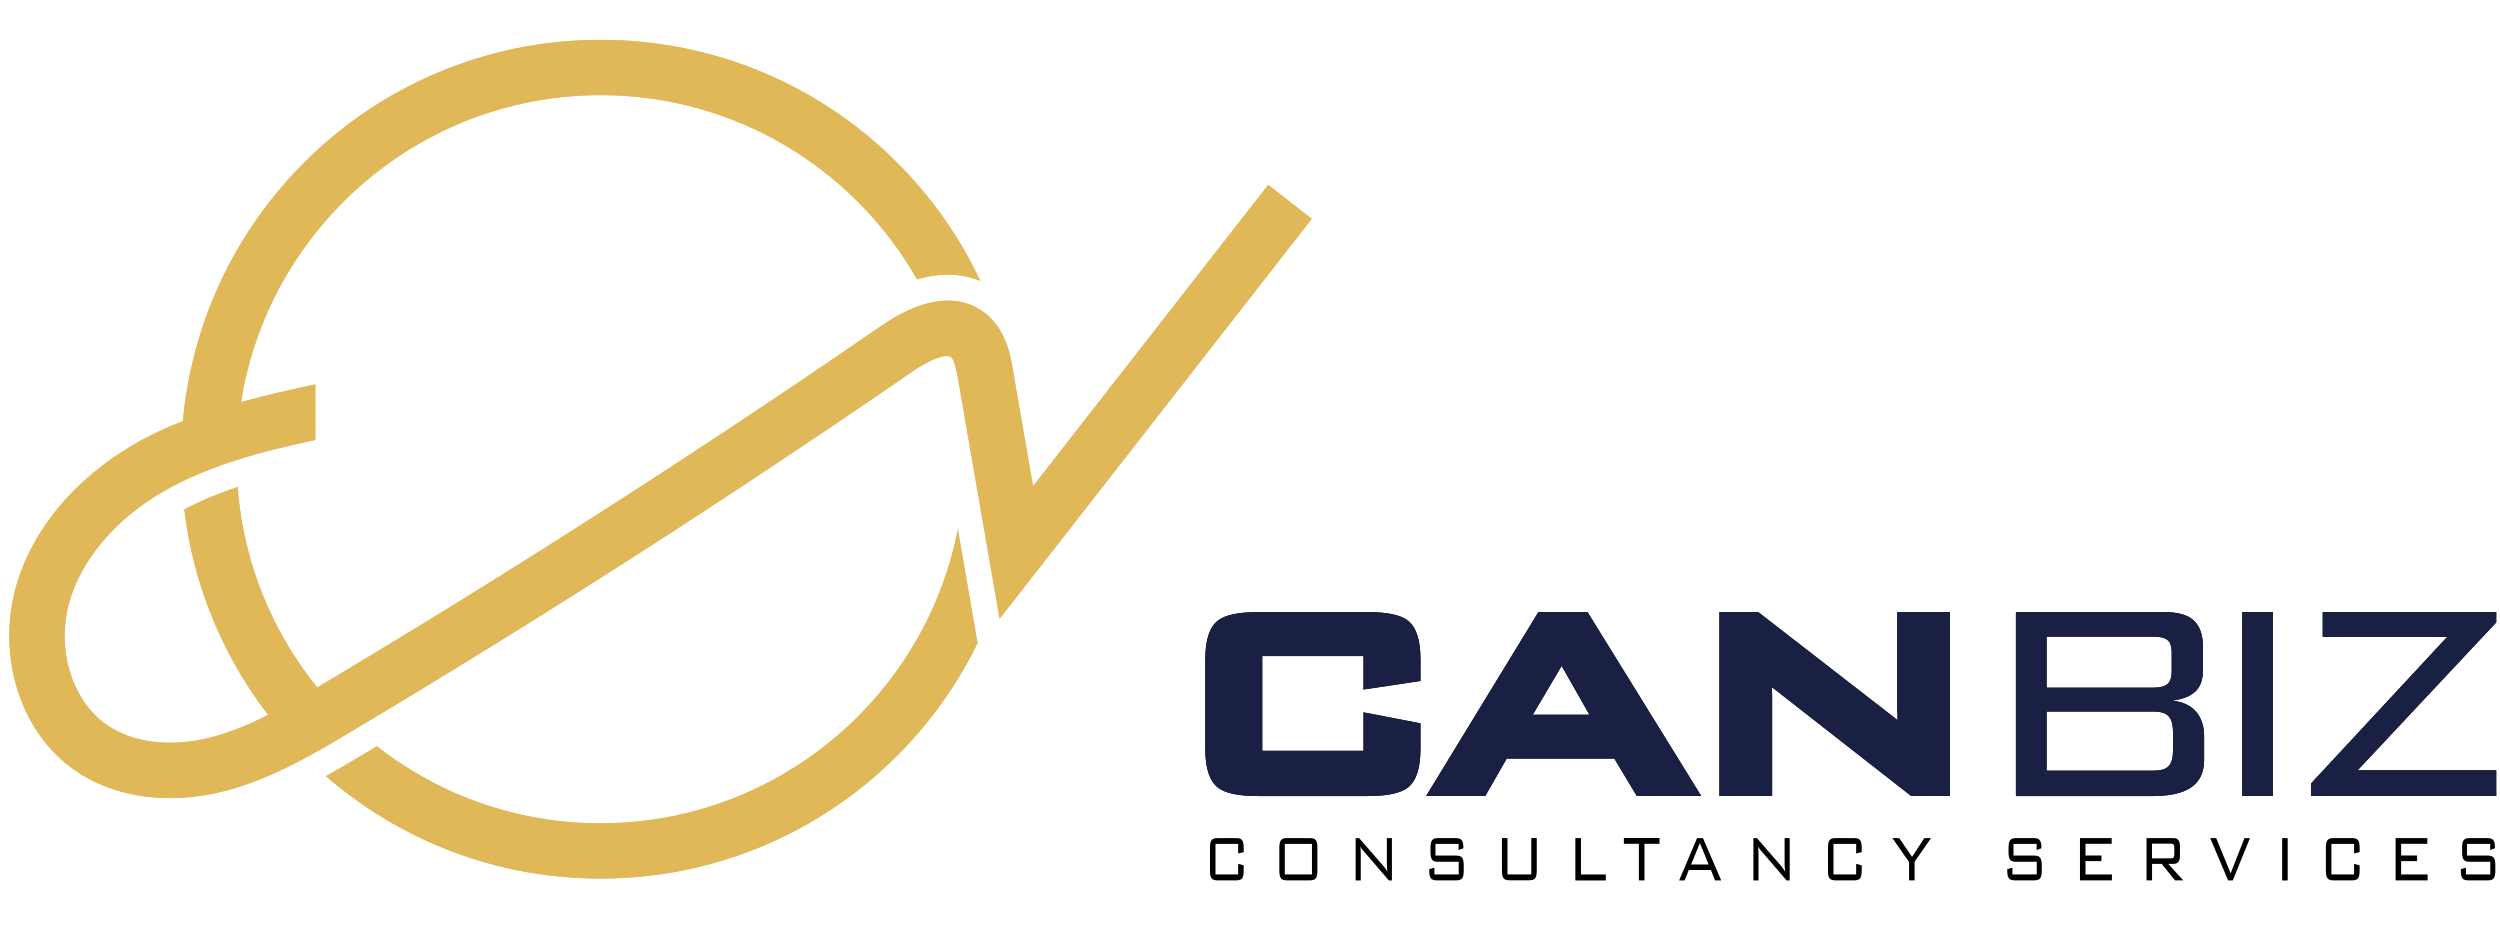
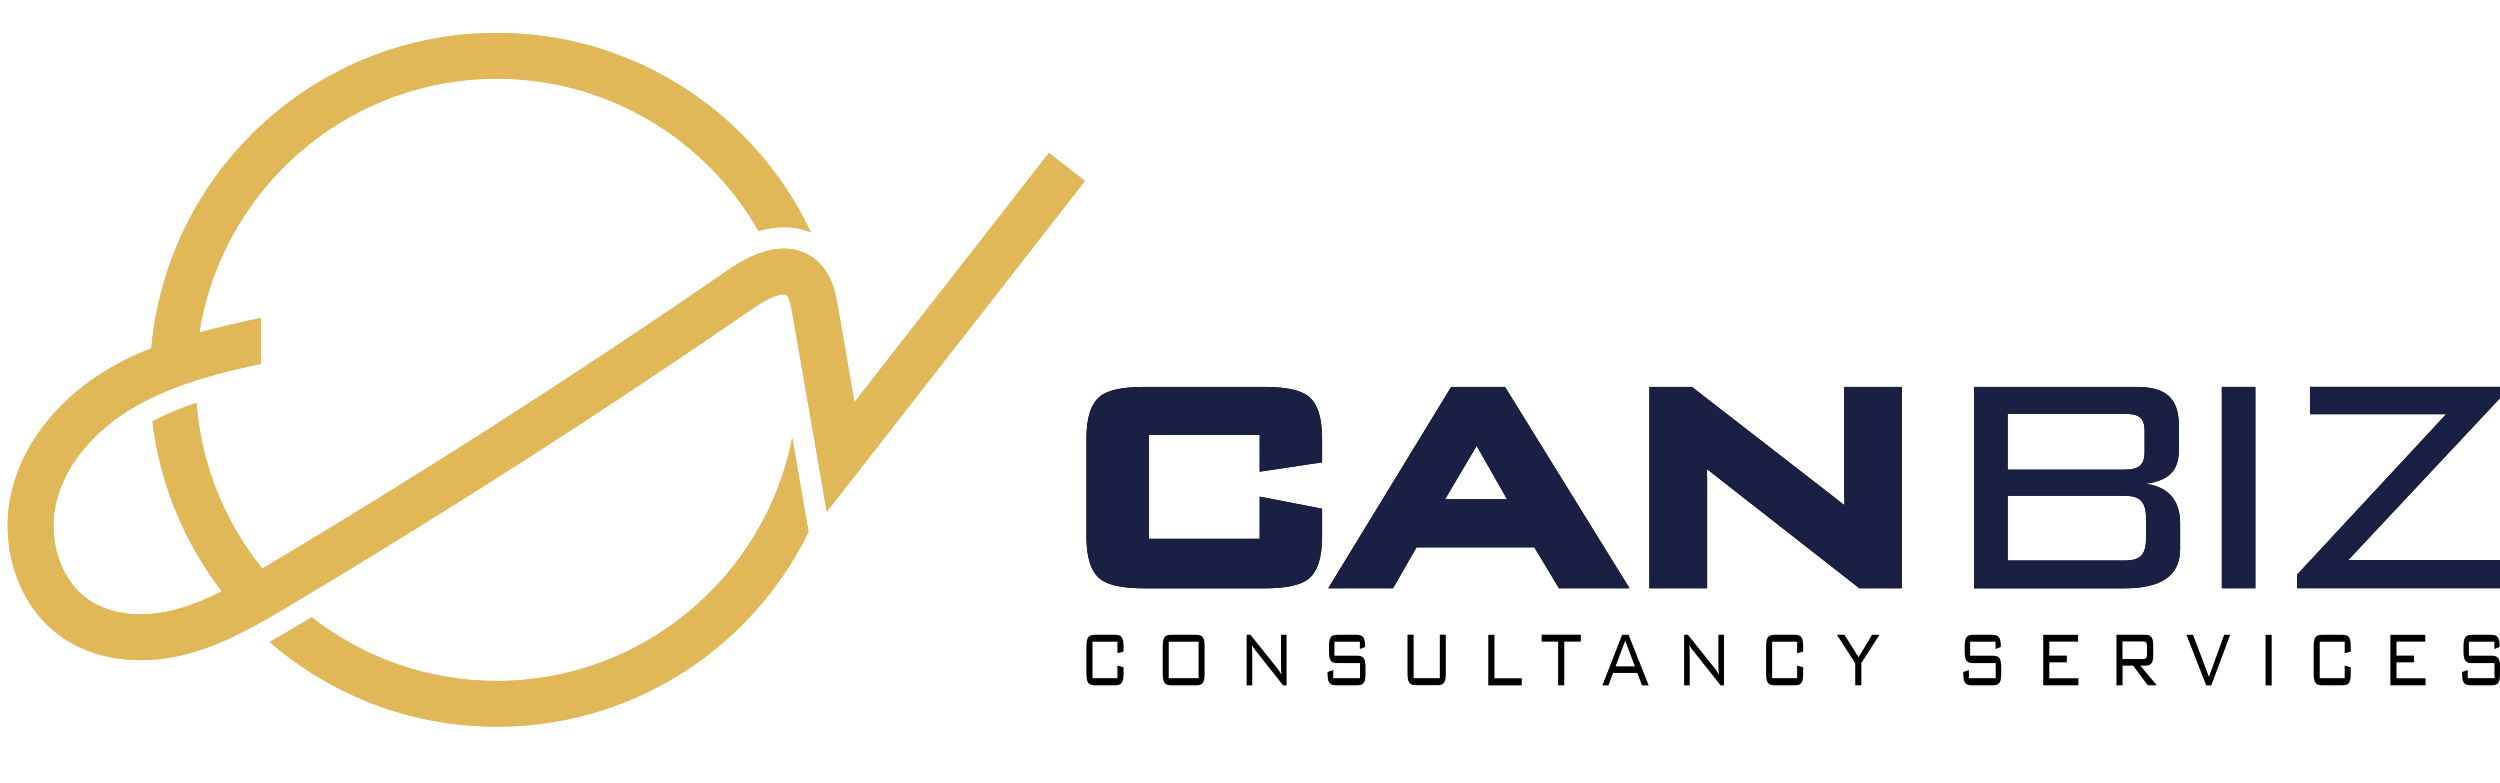
- <svg xmlns="http://www.w3.org/2000/svg" width="531" height="201" viewBox="0 0 531 201" fill="none">
+ <svg xmlns="http://www.w3.org/2000/svg" width="642" height="201" viewBox="0 0 642 201" fill="none">
  <path fill-rule="evenodd" clip-rule="evenodd" d="M278.62 46.49L212.31 131.45L211.58 127.21L203.49 80.53C203.26 79.22 202.79 76.5 202 75.85C201.94 75.8 201.85 75.75 201.75 75.71C200.78 75.37 198.1 75.94 193.76 78.94C155.38 105.38 115.64 130.89 75.61 154.78C75.08 155.1 74.55 155.41 74.02 155.73C71.25 157.38 68.22 159.19 64.98 160.93C59.67 163.79 53.8 166.48 47.57 168.06C43.7 169.04 39.85 169.52 36.13 169.52C28.71 169.52 21.8 167.6 16.27 163.87C10.34 159.87 5.99 153.84 3.68 146.42C1.55 139.57 1.4 132.01 3.25 125.13C6.56 112.84 15.55 101.9 28.56 94.32C31.73 92.47 35.21 90.86 38.84 89.44C39.02 87.38 39.28 85.33 39.61 83.29C40.74 76.28 42.7 69.45 45.49 62.86C49.98 52.25 56.4 42.73 64.58 34.55C72.76 26.37 82.28 19.95 92.89 15.46C103.88 10.81 115.54 8.46 127.57 8.46C139.6 8.46 151.26 10.82 162.25 15.46C172.86 19.95 182.39 26.37 190.56 34.55C197.91 41.9 203.84 50.34 208.22 59.67C206.05 58.79 203.71 58.34 201.28 58.34C199.19 58.34 197.02 58.67 194.79 59.33C181.47 35.98 156.33 20.21 127.57 20.21C91.17 20.21 60.57 45.49 52.39 79.41C51.91 81.38 51.51 83.38 51.2 85.4C56.66 83.89 62.08 82.68 66.98 81.64V93.45C61.44 94.63 55.77 95.96 50.25 97.72C46.26 98.99 42.35 100.48 38.63 102.3C37.23 102.98 35.86 103.71 34.52 104.49C24.36 110.41 17.11 119.05 14.65 128.19C11.96 138.17 15.42 149.07 22.88 154.1C28.41 157.83 36.36 158.75 44.7 156.64C48.91 155.57 53.02 153.84 56.96 151.85C55.83 150.38 54.74 148.88 53.71 147.35C50.51 142.6 47.76 137.55 45.51 132.22C42.25 124.51 40.12 116.47 39.14 108.21C42.71 106.31 46.53 104.74 50.48 103.43C51.54 117.54 56.41 130.61 64.06 141.6C65.11 143.11 66.21 144.58 67.37 146.01C67.59 145.88 67.81 145.75 68.03 145.62C108.38 121.58 148.45 95.88 187.12 69.25C191.05 66.54 194.47 65.02 197.42 64.32C203.07 62.98 207 64.66 209.57 66.79C210.72 67.75 211.62 68.84 212.33 69.98C214.17 72.95 214.75 76.28 215.14 78.53L219.42 103.26L269.37 39.26L278.66 46.51L278.62 46.49Z" fill="#E1C58D" />
  <path d="M203.45 112.42C196.49 147.96 165.11 174.87 127.56 174.87C109.66 174.87 93.17 168.76 80.05 158.51C78.98 159.15 77.9 159.79 76.83 160.43C74.47 161.84 71.93 163.35 69.22 164.85C76.29 170.99 84.23 175.94 92.88 179.61C103.87 184.26 115.53 186.61 127.56 186.61C139.59 186.61 151.25 184.25 162.24 179.61C172.85 175.12 182.38 168.7 190.55 160.52C197.59 153.48 203.32 145.45 207.64 136.59L203.45 112.42Z" fill="#E1C58D" />
  <path fill-rule="evenodd" clip-rule="evenodd" d="M278.62 46.49L212.31 131.45L211.58 127.21L203.49 80.53C203.26 79.22 202.79 76.5 202 75.85C201.94 75.8 201.85 75.75 201.75 75.71C200.78 75.37 198.1 75.94 193.76 78.94C155.38 105.38 115.64 130.89 75.61 154.78C75.08 155.1 74.55 155.41 74.02 155.73C71.25 157.38 68.22 159.19 64.98 160.93C59.67 163.79 53.8 166.48 47.57 168.06C43.7 169.04 39.85 169.52 36.13 169.52C28.71 169.52 21.8 167.6 16.27 163.87C10.34 159.87 5.99 153.84 3.68 146.42C1.55 139.57 1.4 132.01 3.25 125.13C6.56 112.84 15.55 101.9 28.56 94.32C31.73 92.47 35.21 90.86 38.84 89.44C39.02 87.38 39.28 85.33 39.61 83.29C40.74 76.28 42.7 69.45 45.49 62.86C49.98 52.25 56.4 42.73 64.58 34.55C72.76 26.37 82.28 19.95 92.89 15.46C103.88 10.81 115.54 8.46 127.57 8.46C139.6 8.46 151.26 10.82 162.25 15.46C172.86 19.95 182.39 26.37 190.56 34.55C197.91 41.9 203.84 50.34 208.22 59.67C206.05 58.79 203.71 58.34 201.28 58.34C199.19 58.34 197.02 58.67 194.79 59.33C181.47 35.98 156.33 20.21 127.57 20.21C91.17 20.21 60.57 45.49 52.39 79.41C51.91 81.38 51.51 83.38 51.2 85.4C56.66 83.89 62.08 82.68 66.98 81.64V93.45C61.44 94.63 55.77 95.96 50.25 97.72C46.26 98.99 42.35 100.48 38.63 102.3C37.23 102.98 35.86 103.71 34.52 104.49C24.36 110.41 17.11 119.05 14.65 128.19C11.96 138.17 15.42 149.07 22.88 154.1C28.41 157.83 36.36 158.75 44.7 156.64C48.91 155.57 53.02 153.84 56.96 151.85C55.83 150.38 54.74 148.88 53.71 147.35C50.51 142.6 47.76 137.55 45.51 132.22C42.25 124.51 40.12 116.47 39.14 108.21C42.71 106.31 46.53 104.74 50.48 103.43C51.54 117.54 56.41 130.61 64.06 141.6C65.11 143.11 66.21 144.58 67.37 146.01C67.59 145.88 67.81 145.75 68.03 145.62C108.38 121.58 148.45 95.88 187.12 69.25C191.05 66.54 194.47 65.02 197.42 64.32C203.07 62.98 207 64.66 209.57 66.79C210.72 67.75 211.62 68.84 212.33 69.98C214.17 72.95 214.75 76.28 215.14 78.53L219.42 103.26L269.37 39.26L278.66 46.51L278.62 46.49Z" fill="#E1B858" />
  <path fill-rule="evenodd" clip-rule="evenodd" d="M203.45 112.42C196.49 147.96 165.11 174.87 127.56 174.87C109.66 174.87 93.17 168.76 80.05 158.51C78.98 159.15 77.9 159.79 76.83 160.43C74.47 161.84 71.93 163.35 69.22 164.85C76.29 170.99 84.23 175.94 92.88 179.61C103.87 184.26 115.53 186.61 127.56 186.61C139.59 186.61 151.25 184.25 162.24 179.61C172.85 175.12 182.38 168.7 190.55 160.52C197.59 153.48 203.32 145.45 207.64 136.59L203.45 112.42Z" fill="#E1B858" />
-   <path d="M258.161 179.234V185.732H262.992V183.49L264.153 183.803V184.863C264.153 186.531 263.789 186.983 262.533 186.983H258.633C257.378 186.983 257 186.513 257 184.863V180.137C257 178.486 257.378 178.017 258.633 178.017H262.533C263.789 178.017 264.153 178.469 264.153 180.137V180.988L262.992 181.266V179.234H258.161Z" fill="#CFCFCE" />
-   <path d="M273.371 178.017H278.189C279.444 178.017 279.808 178.486 279.808 180.137V184.863C279.808 186.513 279.444 186.983 278.189 186.983H273.371C272.129 186.983 271.738 186.531 271.738 184.863V180.137C271.738 178.469 272.129 178.017 273.371 178.017ZM278.661 185.732V179.234H272.885V185.732H278.661Z" fill="#CFCFCE" />
-   <path d="M287.947 178.017H288.675L293.885 184.012C294.128 184.29 294.398 184.672 294.681 185.141C294.573 184.307 294.573 183.577 294.573 182.934V178.017H295.639V187H294.992L289.634 180.763C289.431 180.519 289.161 180.259 288.932 179.755C288.999 180.415 289.013 181.058 289.013 181.718V187H287.947V178.017Z" fill="#CFCFCE" />
-   <path d="M304.884 179.234V181.736H309.271C310.539 181.736 310.89 182.239 310.89 183.855V184.863C310.89 186.513 310.526 186.983 309.271 186.983H305.208C303.953 186.983 303.575 186.513 303.575 184.863V184.62L304.655 184.29V185.732H309.837V183.039H305.465C304.223 183.039 303.845 182.587 303.845 180.919V180.137C303.845 178.469 304.223 178.017 305.465 178.017H309.176C310.337 178.017 310.809 178.434 310.809 179.981V180.172L309.81 180.537V179.234H304.884Z" fill="#CFCFCE" />
-   <path d="M320.175 185.732H325.25V178H326.397V184.846C326.397 186.496 326.033 186.965 324.778 186.965H320.648C319.406 186.965 319.015 186.513 319.015 184.846V178H320.175V185.732Z" fill="#CFCFCE" />
-   <path d="M334.63 178.017H335.791V185.749H341.067V187H334.616V178.017H334.63Z" fill="#CFCFCE" />
-   <path d="M349.26 186.983H348.099V179.216H344.914V178H352.472V179.216H349.273V186.983H349.26Z" fill="#CFCFCE" />
-   <path d="M360.461 178.017H361.703L365.577 187H364.294L363.404 184.793H358.693L357.803 187H356.655L360.461 178.017ZM362.931 183.629L361.055 179.042L359.179 183.629H362.931Z" fill="#CFCFCE" />
-   <path d="M372.433 178.017H373.161L378.371 184.012C378.614 184.29 378.884 184.672 379.167 185.141C379.059 184.307 379.059 183.577 379.059 182.934V178.017H380.125V187H379.478L374.12 180.763C373.917 180.519 373.647 180.259 373.418 179.755C373.485 180.415 373.499 181.058 373.499 181.718V187H372.433V178.017Z" fill="#CFCFCE" />
-   <path d="M389.424 179.234V185.732H394.256V183.49L395.416 183.803V184.863C395.416 186.531 395.052 186.983 393.797 186.983H389.897C388.641 186.983 388.264 186.513 388.264 184.863V180.137C388.264 178.486 388.641 178.017 389.897 178.017H393.797C395.052 178.017 395.416 178.469 395.416 180.137V180.988L394.256 181.266V179.234H389.424Z" fill="#CFCFCE" />
-   <path d="M405.485 183.073L401.949 178.017H403.393L406.119 182.014L408.724 178.017H410.141L406.645 183.039V186.983H405.485V183.073Z" fill="#CFCFCE" />
-   <path d="M427.659 179.234V181.736H432.045C433.314 181.736 433.665 182.239 433.665 183.855V184.863C433.665 186.513 433.3 186.983 432.045 186.983H427.983C426.728 186.983 426.35 186.513 426.35 184.863V184.62L427.429 184.29V185.732H432.612V183.039H428.239C426.997 183.039 426.62 182.587 426.62 180.919V180.137C426.62 178.469 426.997 178.017 428.239 178.017H431.951C433.111 178.017 433.584 178.434 433.584 179.981V180.172L432.585 180.537V179.234H427.659Z" fill="#CFCFCE" />
-   <path d="M441.789 178.017H448.51V179.216H442.95V181.718H446.337V182.9H442.95V185.749H448.564V186.983H441.789V178V178.017Z" fill="#CFCFCE" />
-   <path d="M455.92 178.017H461.548C462.56 178.017 463.019 178.504 463.019 179.755V181.753C463.019 183.004 462.56 183.49 461.548 183.49H460.522L463.707 186.983H461.979L459.145 183.49H457.094V186.983H455.933V178L455.92 178.017ZM457.08 179.181V182.326H461.075C461.588 182.326 461.831 182.17 461.831 181.405V180.102C461.831 179.355 461.588 179.181 461.075 179.181H457.08Z" fill="#CFCFCE" />
-   <path d="M469.456 178.017H470.711L473.789 185.506L476.731 178.017H477.878L474.234 187H473.262L469.456 178.017Z" fill="#CFCFCE" />
-   <path d="M484.734 178.017H485.895V187H484.734V178.017Z" fill="#CFCFCE" />
-   <path d="M495.18 179.234V185.732H500.012V183.49L501.172 183.803V184.863C501.172 186.531 500.808 186.983 499.553 186.983H495.652C494.397 186.983 494.019 186.513 494.019 184.863V180.137C494.019 178.486 494.397 178.017 495.652 178.017H499.553C500.808 178.017 501.172 178.469 501.172 180.137V180.988L500.012 181.266V179.234H495.18Z" fill="#CFCFCE" />
-   <path d="M508.838 178.017H515.559V179.216H509.999V181.718H513.386V182.9H509.999V185.749H515.613V186.983H508.838V178V178.017Z" fill="#CFCFCE" />
-   <path d="M523.994 179.234V181.736H528.381C529.649 181.736 530 182.239 530 183.855V184.863C530 186.513 529.636 186.983 528.381 186.983H524.318C523.063 186.983 522.685 186.513 522.685 184.863V184.62L523.765 184.29V185.732H528.947V183.039H524.575C523.333 183.039 522.955 182.587 522.955 180.919V180.137C522.955 178.469 523.333 178.017 524.575 178.017H528.286C529.447 178.017 529.919 178.434 529.919 179.981V180.172L528.92 180.537V179.234H523.994Z" fill="#CFCFCE" />
-   <path d="M258.161 179.234V185.732H262.992V183.49L264.153 183.803V184.863C264.153 186.531 263.789 186.983 262.533 186.983H258.633C257.378 186.983 257 186.513 257 184.863V180.137C257 178.486 257.378 178.017 258.633 178.017H262.533C263.789 178.017 264.153 178.469 264.153 180.137V180.988L262.992 181.266V179.234H258.161Z" fill="black" />
-   <path d="M273.371 178.017H278.189C279.444 178.017 279.808 178.486 279.808 180.137V184.863C279.808 186.513 279.444 186.983 278.189 186.983H273.371C272.129 186.983 271.738 186.531 271.738 184.863V180.137C271.738 178.469 272.129 178.017 273.371 178.017ZM278.661 185.732V179.234H272.885V185.732H278.661Z" fill="black" />
-   <path d="M287.947 178.017H288.675L293.885 184.012C294.128 184.29 294.398 184.672 294.681 185.141C294.573 184.307 294.573 183.577 294.573 182.934V178.017H295.639V187H294.992L289.634 180.763C289.431 180.519 289.161 180.259 288.932 179.755C288.999 180.415 289.013 181.058 289.013 181.718V187H287.947V178.017Z" fill="black" />
-   <path d="M304.884 179.234V181.736H309.271C310.539 181.736 310.89 182.239 310.89 183.855V184.863C310.89 186.513 310.526 186.983 309.271 186.983H305.208C303.953 186.983 303.575 186.513 303.575 184.863V184.62L304.655 184.29V185.732H309.837V183.039H305.465C304.223 183.039 303.845 182.587 303.845 180.919V180.137C303.845 178.469 304.223 178.017 305.465 178.017H309.176C310.337 178.017 310.809 178.434 310.809 179.981V180.172L309.81 180.537V179.234H304.884Z" fill="black" />
-   <path d="M320.175 185.732H325.25V178H326.397V184.846C326.397 186.496 326.033 186.965 324.778 186.965H320.648C319.406 186.965 319.015 186.513 319.015 184.846V178H320.175V185.732Z" fill="black" />
-   <path d="M334.63 178.017H335.791V185.749H341.067V187H334.616V178.017H334.63Z" fill="black" />
-   <path d="M349.26 186.983H348.099V179.216H344.914V178H352.472V179.216H349.273V186.983H349.26Z" fill="black" />
-   <path d="M360.461 178.017H361.703L365.577 187H364.294L363.404 184.793H358.693L357.803 187H356.655L360.461 178.017ZM362.931 183.629L361.055 179.042L359.179 183.629H362.931Z" fill="black" />
-   <path d="M372.433 178.017H373.161L378.371 184.012C378.614 184.29 378.884 184.672 379.167 185.141C379.059 184.307 379.059 183.577 379.059 182.934V178.017H380.125V187H379.478L374.12 180.763C373.917 180.519 373.647 180.259 373.418 179.755C373.485 180.415 373.499 181.058 373.499 181.718V187H372.433V178.017Z" fill="black" />
-   <path d="M389.424 179.234V185.732H394.256V183.49L395.416 183.803V184.863C395.416 186.531 395.052 186.983 393.797 186.983H389.897C388.641 186.983 388.264 186.513 388.264 184.863V180.137C388.264 178.486 388.641 178.017 389.897 178.017H393.797C395.052 178.017 395.416 178.469 395.416 180.137V180.988L394.256 181.266V179.234H389.424Z" fill="black" />
-   <path d="M405.485 183.073L401.949 178.017H403.393L406.119 182.014L408.724 178.017H410.141L406.645 183.039V186.983H405.485V183.073Z" fill="black" />
-   <path d="M427.659 179.234V181.736H432.045C433.314 181.736 433.665 182.239 433.665 183.855V184.863C433.665 186.513 433.3 186.983 432.045 186.983H427.983C426.728 186.983 426.35 186.513 426.35 184.863V184.62L427.429 184.29V185.732H432.612V183.039H428.239C426.997 183.039 426.62 182.587 426.62 180.919V180.137C426.62 178.469 426.997 178.017 428.239 178.017H431.951C433.111 178.017 433.584 178.434 433.584 179.981V180.172L432.585 180.537V179.234H427.659Z" fill="black" />
-   <path d="M441.789 178.017H448.51V179.216H442.95V181.718H446.337V182.9H442.95V185.749H448.564V186.983H441.789V178V178.017Z" fill="black" />
-   <path d="M455.92 178.017H461.548C462.56 178.017 463.019 178.504 463.019 179.755V181.753C463.019 183.004 462.56 183.49 461.548 183.49H460.522L463.707 186.983H461.979L459.145 183.49H457.094V186.983H455.933V178L455.92 178.017ZM457.08 179.181V182.326H461.075C461.588 182.326 461.831 182.17 461.831 181.405V180.102C461.831 179.355 461.588 179.181 461.075 179.181H457.08Z" fill="black" />
-   <path d="M469.456 178.017H470.711L473.789 185.506L476.731 178.017H477.878L474.234 187H473.262L469.456 178.017Z" fill="black" />
-   <path d="M484.734 178.017H485.895V187H484.734V178.017Z" fill="black" />
-   <path d="M495.18 179.234V185.732H500.012V183.49L501.172 183.803V184.863C501.172 186.531 500.808 186.983 499.553 186.983H495.652C494.397 186.983 494.019 186.513 494.019 184.863V180.137C494.019 178.486 494.397 178.017 495.652 178.017H499.553C500.808 178.017 501.172 178.469 501.172 180.137V180.988L500.012 181.266V179.234H495.18Z" fill="black" />
-   <path d="M508.838 178.017H515.559V179.216H509.999V181.718H513.386V182.9H509.999V185.749H515.613V186.983H508.838V178V178.017Z" fill="black" />
-   <path d="M523.994 179.234V181.736H528.381C529.649 181.736 530 182.239 530 183.855V184.863C530 186.513 529.636 186.983 528.381 186.983H524.318C523.063 186.983 522.685 186.513 522.685 184.863V184.62L523.765 184.29V185.732H528.947V183.039H524.575C523.333 183.039 522.955 182.587 522.955 180.919V180.137C522.955 178.469 523.333 178.017 524.575 178.017H528.286C529.447 178.017 529.919 178.434 529.919 179.981V180.172L528.92 180.537V179.234H523.994Z" fill="black" />
-   <path d="M301.709 159.081C301.709 163.12 300.829 165.846 299.057 167.259C297.546 168.473 294.696 169.08 290.508 169.08H267.201C263.013 169.08 260.163 168.473 258.652 167.259C256.88 165.846 256 163.12 256 159.081V140.012C256 135.972 256.88 133.246 258.652 131.834C260.163 130.62 263.013 130.012 267.201 130.012H290.508C294.696 130.012 297.546 130.62 299.057 131.834C300.829 133.246 301.709 135.972 301.709 140.012V144.633L289.603 146.455V139.342H268.106V159.477H289.603V151.299L301.709 153.641V159.093V159.081Z" fill="#010101" />
-   <path d="M361.357 169.068H347.653L342.883 161.125H320.022L315.475 169.068H302.911L326.75 130.012H337.196L361.345 169.068H361.357ZM337.592 151.807L331.694 141.437L325.561 151.807H337.592Z" fill="#010101" />
-   <path d="M414.179 169.068H405.926L376.784 146.281C376.685 146.232 376.536 146.133 376.325 145.984C376.375 146.591 376.4 147.099 376.4 147.496V169.068H365.199V130.012H373.451L401.379 151.659C401.726 151.956 402.284 152.39 403.039 152.947V151.807C402.99 151.25 402.965 150.853 402.965 150.593V130.012H414.166V169.068H414.179Z" fill="#010101" />
-   <path d="M428.18 130.012H459.665C465.34 130.012 467.917 132.131 467.917 137.583V142.13C467.917 145.389 466.851 148.115 461.412 148.797C465.798 149.329 468.152 151.981 468.152 156.442V161.435C468.152 166.651 464.522 169.08 457.323 169.08H428.18V130.025V130.012ZM461.263 138.636C461.263 135.836 460.049 135.229 457.248 135.229H434.698V146.058H457.248C460.049 146.058 461.263 145.302 461.263 142.576V138.636ZM461.56 155.822C461.56 152.192 460.42 151.126 457.248 151.126H434.698V163.69H457.248C460.507 163.69 461.56 162.624 461.56 159.068V155.81V155.822Z" fill="#010101" />
-   <path d="M476.243 130.012H482.748V169.068H476.243V130.012Z" fill="#010101" />
-   <path d="M490.852 166.416L519.759 135.303H493.342V130H530.204V132.193L500.764 163.603H530.204V169.055H490.852V166.404V166.416Z" fill="#010101" />
-   <path d="M301.709 159.081C301.709 163.12 300.829 165.846 299.057 167.259C297.546 168.473 294.696 169.08 290.508 169.08H267.201C263.013 169.08 260.163 168.473 258.652 167.259C256.88 165.846 256 163.12 256 159.081V140.012C256 135.972 256.88 133.246 258.652 131.834C260.163 130.62 263.013 130.012 267.201 130.012H290.508C294.696 130.012 297.546 130.62 299.057 131.834C300.829 133.246 301.709 135.972 301.709 140.012V144.633L289.603 146.455V139.342H268.106V159.477H289.603V151.299L301.709 153.641V159.093V159.081Z" fill="#1A2044" />
-   <path d="M361.357 169.068H347.653L342.883 161.125H320.022L315.475 169.068H302.911L326.75 130.012H337.196L361.345 169.068H361.357ZM337.592 151.807L331.694 141.437L325.561 151.807H337.592Z" fill="#1A2044" />
-   <path d="M414.179 169.068H405.926L376.784 146.281C376.685 146.232 376.536 146.133 376.325 145.984C376.375 146.591 376.4 147.099 376.4 147.496V169.068H365.199V130.012H373.451L401.379 151.659C401.726 151.956 402.284 152.39 403.039 152.947V151.807C402.99 151.25 402.965 150.853 402.965 150.593V130.012H414.166V169.068H414.179Z" fill="#1A2044" />
-   <path d="M428.18 130.012H459.665C465.34 130.012 467.917 132.131 467.917 137.583V142.13C467.917 145.389 466.851 148.115 461.412 148.797C465.798 149.329 468.152 151.981 468.152 156.442V161.435C468.152 166.651 464.522 169.08 457.323 169.08H428.18V130.025V130.012ZM461.263 138.636C461.263 135.836 460.049 135.229 457.248 135.229H434.698V146.058H457.248C460.049 146.058 461.263 145.302 461.263 142.576V138.636ZM461.56 155.822C461.56 152.192 460.42 151.126 457.248 151.126H434.698V163.69H457.248C460.507 163.69 461.56 162.624 461.56 159.068V155.81V155.822Z" fill="#1A2044" />
-   <path d="M476.243 130.012H482.748V169.068H476.243V130.012Z" fill="#1A2044" />
-   <path d="M490.852 166.416L519.759 135.303H493.342V130H530.204V132.193L500.764 163.603H530.204V169.055H490.852V166.404V166.416Z" fill="#1A2044" />
+   <path d="M280.543 164.782V174.168H286.968V170.93L288.511 171.382V172.913C288.511 175.322 288.027 175.975 286.358 175.975H281.171C279.502 175.975 279 175.297 279 172.913V166.087C279 163.703 279.502 163.025 281.171 163.025H286.358C288.027 163.025 288.511 163.678 288.511 166.087V167.317L286.968 167.718V164.782H280.543Z" fill="#CFCFCE" />
+   <path d="M300.768 163.025H307.174C308.843 163.025 309.328 163.703 309.328 166.087V172.913C309.328 175.297 308.843 175.975 307.174 175.975H300.768C299.117 175.975 298.596 175.322 298.596 172.913V166.087C298.596 163.678 299.117 163.025 300.768 163.025ZM307.802 174.168V164.782H300.122V174.168H307.802Z" fill="#CFCFCE" />
+   <path d="M320.149 163.025H321.118L328.045 171.683C328.368 172.085 328.727 172.637 329.104 173.315C328.96 172.11 328.96 171.056 328.96 170.127V163.025H330.378V176H329.516L322.392 166.99C322.123 166.639 321.764 166.263 321.459 165.535C321.549 166.488 321.567 167.417 321.567 168.371V176H320.149V163.025Z" fill="#CFCFCE" />
+   <path d="M342.67 164.782V168.396H348.503C350.189 168.396 350.656 169.124 350.656 171.458V172.913C350.656 175.297 350.172 175.975 348.503 175.975H343.101C341.432 175.975 340.93 175.297 340.93 172.913V172.562L342.365 172.085V174.168H349.256V170.278H343.442C341.791 170.278 341.289 169.625 341.289 167.216V166.087C341.289 163.678 341.791 163.025 343.442 163.025H348.377C349.92 163.025 350.548 163.627 350.548 165.861V166.137L349.22 166.664V164.782H342.67Z" fill="#CFCFCE" />
+   <path d="M363.003 174.168H369.75V163H371.275V172.888C371.275 175.272 370.791 175.95 369.122 175.95H363.631C361.98 175.95 361.459 175.297 361.459 172.888V163H363.003V174.168Z" fill="#CFCFCE" />
+   <path d="M382.222 163.025H383.765V174.193H390.782V176H382.204V163.025H382.222Z" fill="#CFCFCE" />
+   <path d="M401.675 175.975H400.132V164.757H395.897V163H405.946V164.757H401.693V175.975H401.675Z" fill="#CFCFCE" />
+   <path d="M416.57 163.025H418.221L423.371 176H421.666L420.482 172.813H414.219L413.034 176H411.509L416.57 163.025ZM419.854 171.131L417.359 164.506L414.865 171.131H419.854Z" fill="#CFCFCE" />
+   <path d="M432.487 163.025H433.456L440.383 171.683C440.706 172.085 441.065 172.637 441.442 173.315C441.298 172.11 441.298 171.056 441.298 170.127V163.025H442.716V176H441.855L434.73 166.99C434.461 166.639 434.102 166.263 433.797 165.535C433.887 166.488 433.905 167.417 433.905 168.371V176H432.487V163.025Z" fill="#CFCFCE" />
+   <path d="M455.081 164.782V174.168H461.505V170.93L463.048 171.382V172.913C463.048 175.322 462.564 175.975 460.895 175.975H455.709C454.04 175.975 453.537 175.297 453.537 172.913V166.087C453.537 163.703 454.04 163.025 455.709 163.025H460.895C462.564 163.025 463.048 163.678 463.048 166.087V167.317L461.505 167.718V164.782H455.081Z" fill="#CFCFCE" />
+   <path d="M476.436 170.328L471.734 163.025H473.654L477.279 168.797L480.742 163.025H482.627L477.979 170.278V175.975H476.436V170.328Z" fill="#CFCFCE" />
+   <path d="M505.92 164.782V168.396H511.752C513.439 168.396 513.906 169.124 513.906 171.458V172.913C513.906 175.297 513.421 175.975 511.752 175.975H506.351C504.682 175.975 504.179 175.297 504.179 172.913V172.562L505.615 172.085V174.168H512.506V170.278H506.692C505.041 170.278 504.538 169.625 504.538 167.216V166.087C504.538 163.678 505.041 163.025 506.692 163.025H511.627C513.17 163.025 513.798 163.627 513.798 165.861V166.137L512.47 166.664V164.782H505.92Z" fill="#CFCFCE" />
+   <path d="M524.709 163.025H533.646V164.757H526.252V168.371H530.756V170.077H526.252V174.193H533.717V175.975H524.709V163V163.025Z" fill="#CFCFCE" />
+   <path d="M543.498 163.025H550.981C552.327 163.025 552.937 163.728 552.937 165.535V168.421C552.937 170.228 552.327 170.93 550.981 170.93H549.617L553.852 175.975H551.555L547.787 170.93H545.059V175.975H543.516V163L543.498 163.025ZM545.041 164.707V169.249H550.353C551.035 169.249 551.358 169.023 551.358 167.919V166.037C551.358 164.958 551.035 164.707 550.353 164.707H545.041Z" fill="#CFCFCE" />
+   <path d="M561.497 163.025H563.166L567.257 173.842L571.169 163.025H572.695L567.85 176H566.558L561.497 163.025Z" fill="#CFCFCE" />
+   <path d="M581.811 163.025H583.354V176H581.811V163.025Z" fill="#CFCFCE" />
+   <path d="M595.701 164.782V174.168H602.125V170.93L603.669 171.382V172.913C603.669 175.322 603.184 175.975 601.515 175.975H596.329C594.66 175.975 594.158 175.297 594.158 172.913V166.087C594.158 163.703 594.66 163.025 596.329 163.025H601.515C603.184 163.025 603.669 163.678 603.669 166.087V167.317L602.125 167.718V164.782H595.701Z" fill="#CFCFCE" />
+   <path d="M613.862 163.025H622.799V164.757H615.405V168.371H619.909V170.077H615.405V174.193H622.87V175.975H613.862V163V163.025Z" fill="#CFCFCE" />
+   <path d="M634.014 164.782V168.396H639.847C641.534 168.396 642 169.124 642 171.458V172.913C642 175.297 641.516 175.975 639.847 175.975H634.445C632.776 175.975 632.274 175.297 632.274 172.913V172.562L633.709 172.085V174.168H640.6V170.278H634.786C633.135 170.278 632.633 169.625 632.633 167.216V166.087C632.633 163.678 633.135 163.025 634.786 163.025H639.721C641.264 163.025 641.892 163.627 641.892 165.861V166.137L640.564 166.664V164.782H634.014Z" fill="#CFCFCE" />
+   <path d="M280.543 164.782V174.168H286.968V170.93L288.511 171.382V172.913C288.511 175.322 288.027 175.975 286.358 175.975H281.171C279.502 175.975 279 175.297 279 172.913V166.087C279 163.703 279.502 163.025 281.171 163.025H286.358C288.027 163.025 288.511 163.678 288.511 166.087V167.317L286.968 167.718V164.782H280.543Z" fill="black" />
+   <path d="M300.768 163.025H307.174C308.843 163.025 309.328 163.703 309.328 166.087V172.913C309.328 175.297 308.843 175.975 307.174 175.975H300.768C299.117 175.975 298.596 175.322 298.596 172.913V166.087C298.596 163.678 299.117 163.025 300.768 163.025ZM307.802 174.168V164.782H300.122V174.168H307.802Z" fill="black" />
+   <path d="M320.149 163.025H321.118L328.045 171.683C328.368 172.085 328.727 172.637 329.104 173.315C328.96 172.11 328.96 171.056 328.96 170.127V163.025H330.378V176H329.516L322.392 166.99C322.123 166.639 321.764 166.263 321.459 165.535C321.549 166.488 321.567 167.417 321.567 168.371V176H320.149V163.025Z" fill="black" />
+   <path d="M342.67 164.782V168.396H348.503C350.189 168.396 350.656 169.124 350.656 171.458V172.913C350.656 175.297 350.172 175.975 348.503 175.975H343.101C341.432 175.975 340.93 175.297 340.93 172.913V172.562L342.365 172.085V174.168H349.256V170.278H343.442C341.791 170.278 341.289 169.625 341.289 167.216V166.087C341.289 163.678 341.791 163.025 343.442 163.025H348.377C349.92 163.025 350.548 163.627 350.548 165.861V166.137L349.22 166.664V164.782H342.67Z" fill="black" />
+   <path d="M363.003 174.168H369.75V163H371.275V172.888C371.275 175.272 370.791 175.95 369.122 175.95H363.631C361.98 175.95 361.459 175.297 361.459 172.888V163H363.003V174.168Z" fill="black" />
+   <path d="M382.222 163.025H383.765V174.193H390.782V176H382.204V163.025H382.222Z" fill="black" />
+   <path d="M401.675 175.975H400.132V164.757H395.897V163H405.946V164.757H401.693V175.975H401.675Z" fill="black" />
+   <path d="M416.57 163.025H418.221L423.371 176H421.666L420.482 172.813H414.219L413.034 176H411.509L416.57 163.025ZM419.854 171.131L417.359 164.506L414.865 171.131H419.854Z" fill="black" />
+   <path d="M432.487 163.025H433.456L440.383 171.683C440.706 172.085 441.065 172.637 441.442 173.315C441.298 172.11 441.298 171.056 441.298 170.127V163.025H442.716V176H441.855L434.73 166.99C434.461 166.639 434.102 166.263 433.797 165.535C433.887 166.488 433.905 167.417 433.905 168.371V176H432.487V163.025Z" fill="black" />
+   <path d="M455.081 164.782V174.168H461.505V170.93L463.048 171.382V172.913C463.048 175.322 462.564 175.975 460.895 175.975H455.709C454.04 175.975 453.537 175.297 453.537 172.913V166.087C453.537 163.703 454.04 163.025 455.709 163.025H460.895C462.564 163.025 463.048 163.678 463.048 166.087V167.317L461.505 167.718V164.782H455.081Z" fill="black" />
+   <path d="M476.436 170.328L471.734 163.025H473.654L477.279 168.797L480.742 163.025H482.627L477.979 170.278V175.975H476.436V170.328Z" fill="black" />
+   <path d="M505.92 164.782V168.396H511.752C513.439 168.396 513.906 169.124 513.906 171.458V172.913C513.906 175.297 513.421 175.975 511.752 175.975H506.351C504.682 175.975 504.179 175.297 504.179 172.913V172.562L505.615 172.085V174.168H512.506V170.278H506.692C505.041 170.278 504.538 169.625 504.538 167.216V166.087C504.538 163.678 505.041 163.025 506.692 163.025H511.627C513.17 163.025 513.798 163.627 513.798 165.861V166.137L512.47 166.664V164.782H505.92Z" fill="black" />
+   <path d="M524.709 163.025H533.646V164.757H526.252V168.371H530.756V170.077H526.252V174.193H533.717V175.975H524.709V163V163.025Z" fill="black" />
+   <path d="M543.498 163.025H550.981C552.327 163.025 552.937 163.728 552.937 165.535V168.421C552.937 170.228 552.327 170.93 550.981 170.93H549.617L553.852 175.975H551.555L547.787 170.93H545.059V175.975H543.516V163L543.498 163.025ZM545.041 164.707V169.249H550.353C551.035 169.249 551.358 169.023 551.358 167.919V166.037C551.358 164.958 551.035 164.707 550.353 164.707H545.041Z" fill="black" />
+   <path d="M561.497 163.025H563.166L567.257 173.842L571.169 163.025H572.695L567.85 176H566.558L561.497 163.025Z" fill="black" />
+   <path d="M581.811 163.025H583.354V176H581.811V163.025Z" fill="black" />
+   <path d="M595.701 164.782V174.168H602.125V170.93L603.669 171.382V172.913C603.669 175.322 603.184 175.975 601.515 175.975H596.329C594.66 175.975 594.158 175.297 594.158 172.913V166.087C594.158 163.703 594.66 163.025 596.329 163.025H601.515C603.184 163.025 603.669 163.678 603.669 166.087V167.317L602.125 167.718V164.782H595.701Z" fill="black" />
+   <path d="M613.862 163.025H622.799V164.757H615.405V168.371H619.909V170.077H615.405V174.193H622.87V175.975H613.862V163V163.025Z" fill="black" />
+   <path d="M634.014 164.782V168.396H639.847C641.534 168.396 642 169.124 642 171.458V172.913C642 175.297 641.516 175.975 639.847 175.975H634.445C632.776 175.975 632.274 175.297 632.274 172.913V172.562L633.709 172.085V174.168H640.6V170.278H634.786C633.135 170.278 632.633 169.625 632.633 167.216V166.087C632.633 163.678 633.135 163.025 634.786 163.025H639.721C641.264 163.025 641.892 163.627 641.892 165.861V166.137L640.564 166.664V164.782H634.014Z" fill="black" />
+   <path d="M339.511 137.843C339.511 143.19 338.346 146.799 336.001 148.669C334 150.276 330.227 151.08 324.683 151.08H293.828C288.284 151.08 284.511 150.276 282.51 148.669C280.165 146.799 279 143.19 279 137.843V112.599C279 107.251 280.165 103.643 282.51 101.773C284.511 100.165 288.284 99.361 293.828 99.361H324.683C330.227 99.361 334 100.165 336.001 101.773C338.346 103.643 339.511 107.251 339.511 112.599V118.717L323.485 121.128V111.713H295.026V138.368H323.485V127.542L339.511 130.642V137.859V137.843Z" fill="#010101" />
+   <path d="M418.475 151.064H400.334L394.018 140.549H363.755L357.735 151.064H341.102L372.662 99.361H386.489L418.459 151.064H418.475ZM387.014 128.214L379.206 114.485L371.087 128.214H387.014Z" fill="#010101" />
+   <path d="M488.402 151.064H477.477L438.897 120.898C438.766 120.833 438.569 120.702 438.29 120.505C438.356 121.308 438.389 121.981 438.389 122.506V151.064H423.56V99.361H434.485L471.457 128.017C471.917 128.411 472.655 128.985 473.655 129.723V128.214C473.59 127.476 473.557 126.951 473.557 126.607V99.361H488.385V151.064H488.402Z" fill="#010101" />
+   <path d="M506.937 99.361H548.617C556.13 99.361 559.542 102.166 559.542 109.383V115.403C559.542 119.717 558.131 123.326 550.93 124.228C556.737 124.933 559.853 128.444 559.853 134.349V140.959C559.853 147.865 555.047 151.08 545.517 151.08H506.937V99.377V99.361ZM550.733 110.778C550.733 107.071 549.126 106.267 545.419 106.267H515.565V120.603H545.419C549.126 120.603 550.733 119.603 550.733 115.994V110.778ZM551.127 133.529C551.127 128.723 549.618 127.312 545.419 127.312H515.565V143.945H545.419C549.733 143.945 551.127 142.534 551.127 137.826V133.512V133.529Z" fill="#010101" />
+   <path d="M570.565 99.361H579.176V151.064H570.565V99.361Z" fill="#010101" />
+   <path d="M589.904 147.553L628.172 106.365H593.201V99.345H642V102.248L603.026 143.83H642V151.047H589.904V147.537V147.553Z" fill="#010101" />
+   <path d="M339.511 137.843C339.511 143.19 338.346 146.799 336.001 148.669C334 150.276 330.227 151.08 324.683 151.08H293.828C288.284 151.08 284.511 150.276 282.51 148.669C280.165 146.799 279 143.19 279 137.843V112.599C279 107.251 280.165 103.643 282.51 101.773C284.511 100.165 288.284 99.361 293.828 99.361H324.683C330.227 99.361 334 100.165 336.001 101.773C338.346 103.643 339.511 107.251 339.511 112.599V118.717L323.485 121.128V111.713H295.026V138.368H323.485V127.542L339.511 130.642V137.859V137.843Z" fill="#1A2044" />
+   <path d="M418.475 151.064H400.334L394.018 140.549H363.755L357.735 151.064H341.102L372.662 99.361H386.489L418.459 151.064H418.475ZM387.014 128.214L379.206 114.485L371.087 128.214H387.014Z" fill="#1A2044" />
+   <path d="M488.402 151.064H477.477L438.897 120.898C438.766 120.833 438.569 120.702 438.29 120.505C438.356 121.308 438.389 121.981 438.389 122.506V151.064H423.56V99.361H434.485L471.457 128.017C471.917 128.411 472.655 128.985 473.655 129.723V128.214C473.59 127.476 473.557 126.951 473.557 126.607V99.361H488.385V151.064H488.402Z" fill="#1A2044" />
+   <path d="M506.937 99.361H548.617C556.13 99.361 559.542 102.166 559.542 109.383V115.403C559.542 119.717 558.131 123.326 550.93 124.228C556.737 124.933 559.853 128.444 559.853 134.349V140.959C559.853 147.865 555.047 151.08 545.517 151.08H506.937V99.377V99.361ZM550.733 110.778C550.733 107.071 549.126 106.267 545.419 106.267H515.565V120.603H545.419C549.126 120.603 550.733 119.603 550.733 115.994V110.778ZM551.127 133.529C551.127 128.723 549.618 127.312 545.419 127.312H515.565V143.945H545.419C549.733 143.945 551.127 142.534 551.127 137.826V133.512V133.529Z" fill="#1A2044" />
+   <path d="M570.565 99.361H579.176V151.064H570.565V99.361Z" fill="#1A2044" />
+   <path d="M589.904 147.553L628.172 106.365H593.201V99.345H642V102.248L603.026 143.83H642V151.047H589.904V147.537V147.553Z" fill="#1A2044" />
</svg>
